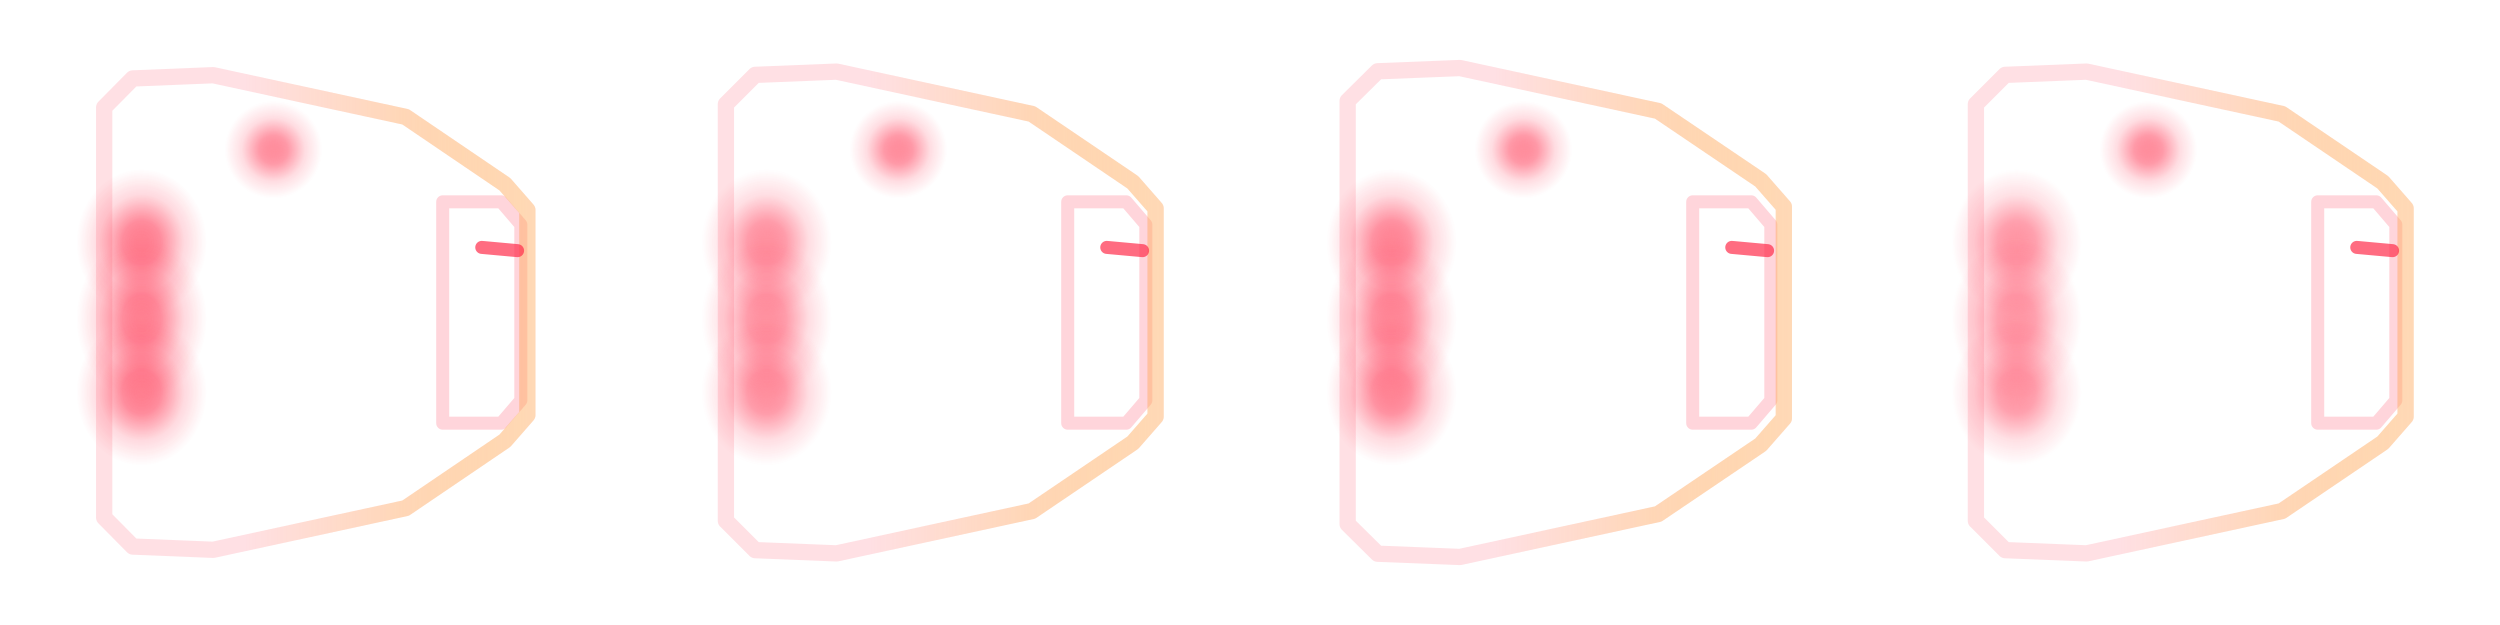
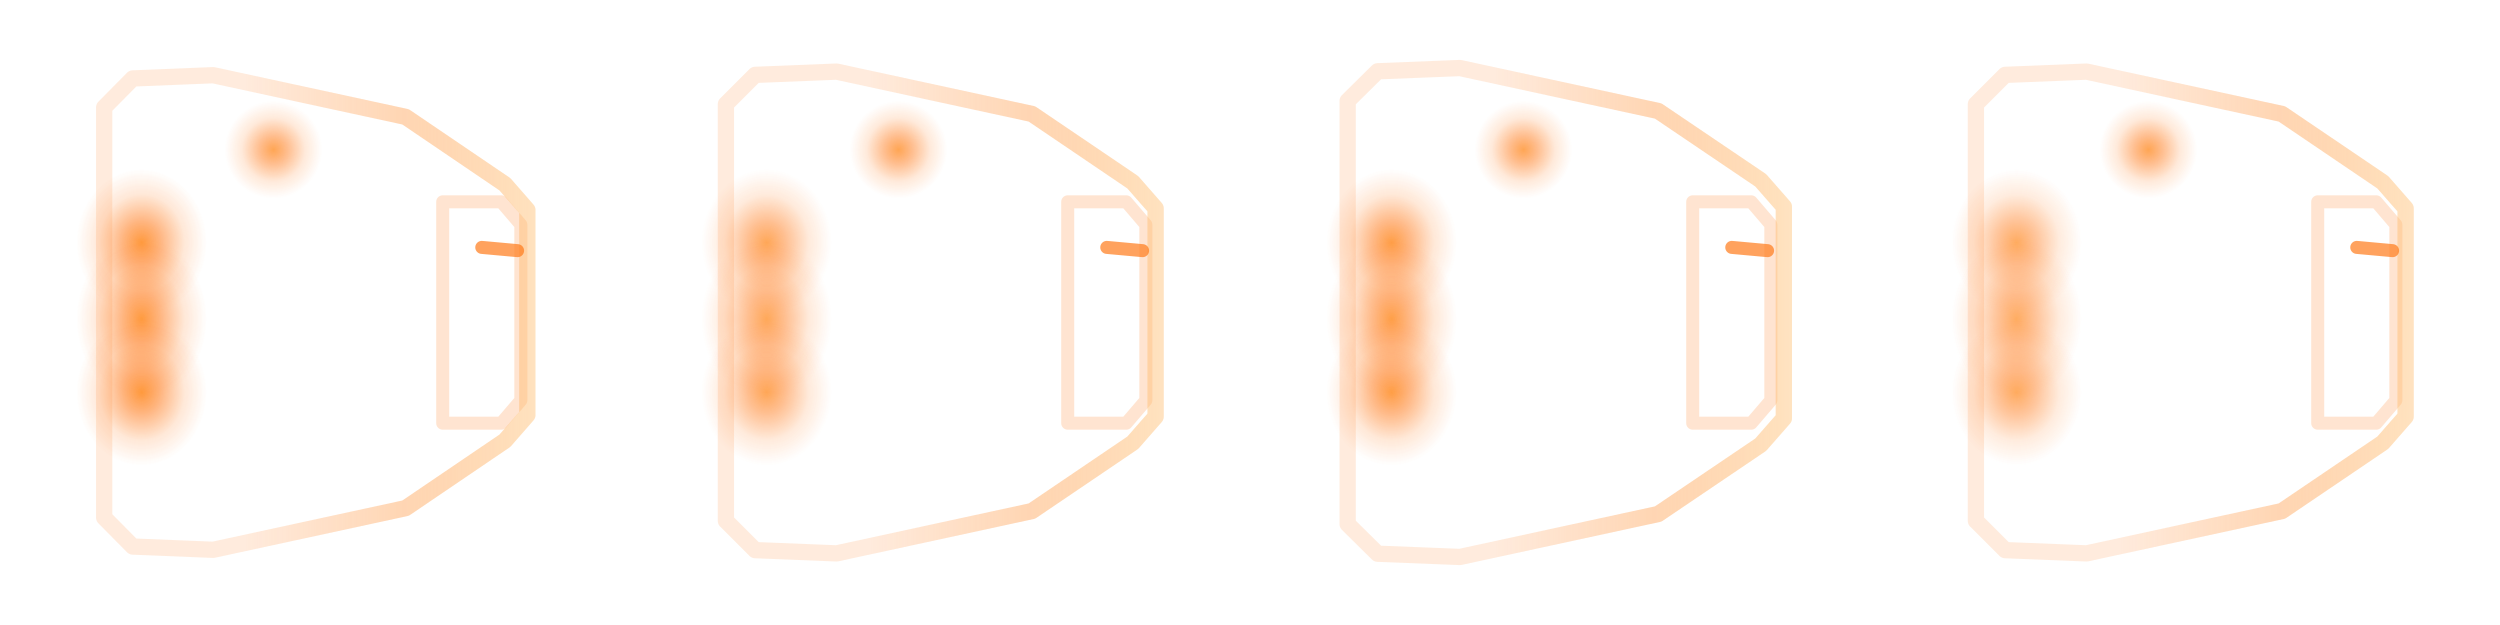
<svg xmlns="http://www.w3.org/2000/svg" width="768" height="192" viewBox="0 0 768 192">
  <defs>
+     <linearGradient id="g_p_a" x1="0.2" y1="0" x2="0.8" y2="1">
+       <stop offset="0" stop-color="#2B343B" />
+       <stop offset="1" stop-color="#222B38" />
+     </linearGradient>
+     <linearGradient id="g_p_b" x1="0.2" y1="0" x2="0.8" y2="1">
+       <stop offset="0" stop-color="#222B38" />
+       <stop offset="1" stop-color="#151B24" />
+     </linearGradient>
+     <linearGradient id="g_p_c" x1="0.2" y1="0" x2="0.8" y2="1">
+       <stop offset="0" stop-color="#151B24" />
+       <stop offset="1" stop-color="#080B10" />
+     </linearGradient>
    <radialGradient id="g_hull" cx="0.5" cy="0.45" r="0.7">
-       <stop offset="0" stop-color="#2A0A10" />
-       <stop offset="0.6" stop-color="#1B080D" />
-       <stop offset="1" stop-color="#12060A" />
+       <stop offset="0" stop-color="#222B38" />
+       <stop offset="0.55" stop-color="#151B24" />
+       <stop offset="1" stop-color="#080B10" />
    </radialGradient>
-     <radialGradient id="g_plate" cx="0.5" cy="0.45" r="0.65">
-       <stop offset="0" stop-color="#4A1220" />
-       <stop offset="0.7" stop-color="#2A0A10" />
-       <stop offset="1" stop-color="#1B080D" />
+     <radialGradient id="g_shadow" cx="0.5" cy="0.5" r="0.5">
+       <stop offset="0" stop-color="#080B10" stop-opacity="0.85" />
+       <stop offset="0.6" stop-color="#080B10" stop-opacity="0.5" />
+       <stop offset="1" stop-color="#080B10" stop-opacity="0" />
    </radialGradient>
-     <radialGradient id="g_plate_hi" cx="0.5" cy="0.45" r="0.6">
-       <stop offset="0" stop-color="#7A1E30" />
-       <stop offset="0.6" stop-color="#4A1220" />
-       <stop offset="1" stop-color="#2A0A10" />
-     </radialGradient>
-     <linearGradient id="g_dark" x1="0" y1="0" x2="1" y2="1">
-       <stop offset="0" stop-color="#2A0A10" />
-       <stop offset="1" stop-color="#12060A" />
-     </linearGradient>
-     <radialGradient id="g_shadow" cx="0.5" cy="0.5" r="0.5">
-       <stop offset="0" stop-color="#12060A" stop-opacity="0.85" />
-       <stop offset="0.6" stop-color="#12060A" stop-opacity="0.5" />
-       <stop offset="1" stop-color="#12060A" stop-opacity="0" />
-     </radialGradient>
-     <radialGradient id="g_halo_red" cx="0.5" cy="0.5" r="0.5">
-       <stop offset="0" stop-color="#FF6B7E" stop-opacity="0.95" />
-       <stop offset="0.3" stop-color="#FF2D4B" stop-opacity="0.6" />
-       <stop offset="0.65" stop-color="#FF2D4B" stop-opacity="0.2" />
-       <stop offset="1" stop-color="#FF2D4B" stop-opacity="0" />
-     </radialGradient>
-     <radialGradient id="g_halo_mag" cx="0.5" cy="0.5" r="0.5">
-       <stop offset="0" stop-color="#FF9AE8" stop-opacity="0.95" />
-       <stop offset="0.3" stop-color="#FF4FD8" stop-opacity="0.6" />
-       <stop offset="0.65" stop-color="#FF4FD8" stop-opacity="0.2" />
-       <stop offset="1" stop-color="#FF4FD8" stop-opacity="0" />
-     </radialGradient>
-     <radialGradient id="g_halo_amb" cx="0.5" cy="0.5" r="0.5">
-       <stop offset="0" stop-color="#FFD27A" stop-opacity="0.7" />
-       <stop offset="0.4" stop-color="#FFB000" stop-opacity="0.4" />
-       <stop offset="1" stop-color="#FFB000" stop-opacity="0" />
-     </radialGradient>
-     <radialGradient id="g_lens" cx="0.5" cy="0.5" r="0.5">
-       <stop offset="0" stop-color="#FFE0F8" />
-       <stop offset="0.35" stop-color="#FF9AE8" />
-       <stop offset="0.7" stop-color="#FF4FD8" />
-       <stop offset="1" stop-color="#8A1F78" />
+     <radialGradient id="g_halo" cx="0.5" cy="0.5" r="0.5">
+       <stop offset="0" stop-color="#FF8A1F" stop-opacity="0.95" />
+       <stop offset="0.3" stop-color="#FF7A1A" stop-opacity="0.6" />
+       <stop offset="0.65" stop-color="#FF7A1A" stop-opacity="0.2" />
+       <stop offset="1" stop-color="#FF7A1A" stop-opacity="0" />
    </radialGradient>
    <radialGradient id="g_vent" cx="0.5" cy="0.5" r="0.5">
-       <stop offset="0" stop-color="#FFC2CC" />
-       <stop offset="0.5" stop-color="#FF6B7E" />
-       <stop offset="1" stop-color="#FF2D4B" />
+       <stop offset="0" stop-color="#FFE3A3" />
+       <stop offset="0.5" stop-color="#FF8A1F" />
+       <stop offset="1" stop-color="#FF7A1A" />
    </radialGradient>
    <linearGradient id="g_rim" gradientUnits="userSpaceOnUse" x1="75" y1="0" x2="173" y2="0">
+       <stop offset="0" stop-color="#FF8A1F" stop-opacity="0" />
+       <stop offset="0.5" stop-color="#FF8A1F" stop-opacity="0.55" />
+       <stop offset="1" stop-color="#FFE3A3" />
+     </linearGradient>
+     <linearGradient id="g_amb" gradientUnits="userSpaceOnUse" x1="75" y1="0" x2="173" y2="0">
      <stop offset="0" stop-color="#FFB000" stop-opacity="0" />
-       <stop offset="0.5" stop-color="#FFB000" stop-opacity="0.5" />
-       <stop offset="1" stop-color="#FFD27A" />
+       <stop offset="0.6" stop-color="#FFB000" stop-opacity="0.35" />
+       <stop offset="1" stop-color="#FFD27A" stop-opacity="0.95" />
    </linearGradient>
    <linearGradient id="g_piston" x1="0" y1="0" x2="0" y2="1">
-       <stop offset="0" stop-color="#7A1E30" />
-       <stop offset="0.3" stop-color="#4A1220" />
-       <stop offset="0.7" stop-color="#2A0A10" />
-       <stop offset="1" stop-color="#12060A" />
+       <stop offset="0" stop-color="#2B343B" />
+       <stop offset="0.3" stop-color="#222B38" />
+       <stop offset="0.7" stop-color="#151B24" />
+       <stop offset="1" stop-color="#080B10" />
    </linearGradient>
    <radialGradient id="g_hatch" cx="0.5" cy="0.5" r="0.5">
-       <stop offset="0" stop-color="#7A1E30" />
-       <stop offset="0.5" stop-color="#4A1220" />
-       <stop offset="1" stop-color="#2A0A10" />
+       <stop offset="0" stop-color="#2B343B" />
+       <stop offset="0.5" stop-color="#222B38" />
+       <stop offset="1" stop-color="#151B24" />
    </radialGradient>
  </defs>
  <g id="slot.frame_0" transform="translate(0,0)">
    <g id="layer.emissive.frame_0">
-       <ellipse cx="43.5" cy="74.5" rx="20" ry="22.5" fill="url(#g_halo_red)" opacity="0.90" />
-       <ellipse cx="43.5" cy="98" rx="20" ry="25" fill="url(#g_halo_red)" opacity="0.90" />
-       <ellipse cx="43.5" cy="120.5" rx="20" ry="22.5" fill="url(#g_halo_red)" opacity="0.90" />
-       <circle cx="84" cy="46" r="15" fill="url(#g_halo_red)" opacity="0.80" />
-       <polygon points="160,69 154,62 136,62 136,130 154,130 160,123" fill="none" stroke="#FF2D4B" stroke-width="4" stroke-linejoin="round" opacity="0.20" />
-       <polygon points="162,64.5 155.1,56.6 124.6,35.9 65.5,23.1 40.8,24.1 32,33 32,159 40.8,167.9 65.5,168.9 124.6,156.1 155.1,135.4 162,127.5" fill="none" stroke="#FF2D4B" stroke-width="5" stroke-linejoin="round" opacity="0.15" />
+       <ellipse cx="43.5" cy="74.5" rx="20" ry="22.5" fill="url(#g_halo)" opacity="0.90" />
+       <ellipse cx="43.5" cy="98" rx="20" ry="25" fill="url(#g_halo)" opacity="0.90" />
+       <ellipse cx="43.5" cy="120.5" rx="20" ry="22.5" fill="url(#g_halo)" opacity="0.90" />
+       <circle cx="84" cy="46" r="15" fill="url(#g_halo)" opacity="0.80" />
+       <polygon points="160,69 154,62 136,62 136,130 154,130 160,123" fill="none" stroke="#FF7A1A" stroke-width="4" stroke-linejoin="round" opacity="0.20" />
+       <polygon points="162,64.5 155.1,56.6 124.6,35.9 65.5,23.1 40.8,24.1 32,33 32,159 40.8,167.9 65.5,168.9 124.6,156.1 155.1,135.4 162,127.5" fill="none" stroke="#FF7A1A" stroke-width="5" stroke-linejoin="round" opacity="0.15" />
      <polygon points="162,64.5 155.1,56.6 124.6,35.9 65.5,23.1 40.8,24.1 32,33 32,159 40.8,167.9 65.5,168.9 124.6,156.1 155.1,135.4 162,127.5" fill="none" stroke="url(#g_rim)" stroke-width="5" stroke-linejoin="round" opacity="0.40" />
-       <polyline points="148,76 159,77" fill="none" stroke="#FF2D4B" stroke-width="4" stroke-linejoin="round" stroke-linecap="round" opacity="0.70" />
+       <polyline points="148,76 159,77" fill="none" stroke="#FF7A1A" stroke-width="4" stroke-linejoin="round" stroke-linecap="round" opacity="0.70" />
    </g>
  </g>
  <g id="slot.frame_1" transform="translate(192,0)">
    <g id="layer.emissive.frame_1">
-       <ellipse cx="43.5" cy="74.5" rx="20" ry="22.5" fill="url(#g_halo_red)" opacity="0.78" />
-       <ellipse cx="43.5" cy="98" rx="20" ry="25" fill="url(#g_halo_red)" opacity="0.78" />
-       <ellipse cx="43.5" cy="120.5" rx="20" ry="22.5" fill="url(#g_halo_red)" opacity="0.78" />
-       <circle cx="84" cy="46" r="15" fill="url(#g_halo_red)" opacity="0.80" />
-       <polygon points="160,69 154,62 136,62 136,130 154,130 160,123" fill="none" stroke="#FF2D4B" stroke-width="4" stroke-linejoin="round" opacity="0.20" />
-       <polygon points="163,64 156,56 125,35 65,22 40,23 31,32 31,160 40,169 65,170 125,157 156,136 163,128" fill="none" stroke="#FF2D4B" stroke-width="5" stroke-linejoin="round" opacity="0.15" />
+       <ellipse cx="43.5" cy="74.5" rx="20" ry="22.5" fill="url(#g_halo)" opacity="0.78" />
+       <ellipse cx="43.5" cy="98" rx="20" ry="25" fill="url(#g_halo)" opacity="0.78" />
+       <ellipse cx="43.5" cy="120.5" rx="20" ry="22.5" fill="url(#g_halo)" opacity="0.78" />
+       <circle cx="84" cy="46" r="15" fill="url(#g_halo)" opacity="0.80" />
+       <polygon points="160,69 154,62 136,62 136,130 154,130 160,123" fill="none" stroke="#FF7A1A" stroke-width="4" stroke-linejoin="round" opacity="0.20" />
+       <polygon points="163,64 156,56 125,35 65,22 40,23 31,32 31,160 40,169 65,170 125,157 156,136 163,128" fill="none" stroke="#FF7A1A" stroke-width="5" stroke-linejoin="round" opacity="0.15" />
      <polygon points="163,64 156,56 125,35 65,22 40,23 31,32 31,160 40,169 65,170 125,157 156,136 163,128" fill="none" stroke="url(#g_rim)" stroke-width="5" stroke-linejoin="round" opacity="0.40" />
-       <polyline points="148,76 159,77" fill="none" stroke="#FF2D4B" stroke-width="4" stroke-linejoin="round" stroke-linecap="round" opacity="0.70" />
+       <polyline points="148,76 159,77" fill="none" stroke="#FF7A1A" stroke-width="4" stroke-linejoin="round" stroke-linecap="round" opacity="0.70" />
    </g>
  </g>
  <g id="slot.frame_2" transform="translate(384,0)">
    <g id="layer.emissive.frame_2">
-       <ellipse cx="43.5" cy="74.5" rx="20" ry="22.5" fill="url(#g_halo_red)" opacity="0.86" />
-       <ellipse cx="43.5" cy="98" rx="20" ry="25" fill="url(#g_halo_red)" opacity="0.86" />
-       <ellipse cx="43.5" cy="120.5" rx="20" ry="22.5" fill="url(#g_halo_red)" opacity="0.86" />
-       <circle cx="84" cy="46" r="15" fill="url(#g_halo_red)" opacity="0.80" />
-       <polygon points="160,69 154,62 136,62 136,130 154,130 160,123" fill="none" stroke="#FF2D4B" stroke-width="4" stroke-linejoin="round" opacity="0.20" />
-       <polygon points="164,63.5 156.9,55.4 125.4,34.1 64.5,20.9 39.2,21.9 30,31 30,161 39.2,170.1 64.5,171.1 125.4,157.9 156.9,136.6 164,128.5" fill="none" stroke="#FF2D4B" stroke-width="5" stroke-linejoin="round" opacity="0.15" />
+       <ellipse cx="43.5" cy="74.5" rx="20" ry="22.5" fill="url(#g_halo)" opacity="0.86" />
+       <ellipse cx="43.5" cy="98" rx="20" ry="25" fill="url(#g_halo)" opacity="0.86" />
+       <ellipse cx="43.5" cy="120.5" rx="20" ry="22.5" fill="url(#g_halo)" opacity="0.86" />
+       <circle cx="84" cy="46" r="15" fill="url(#g_halo)" opacity="0.80" />
+       <polygon points="160,69 154,62 136,62 136,130 154,130 160,123" fill="none" stroke="#FF7A1A" stroke-width="4" stroke-linejoin="round" opacity="0.20" />
+       <polygon points="164,63.5 156.9,55.4 125.4,34.1 64.5,20.9 39.2,21.9 30,31 30,161 39.2,170.1 64.5,171.1 125.4,157.9 156.9,136.6 164,128.5" fill="none" stroke="#FF7A1A" stroke-width="5" stroke-linejoin="round" opacity="0.15" />
      <polygon points="164,63.5 156.9,55.4 125.4,34.1 64.5,20.9 39.2,21.9 30,31 30,161 39.2,170.1 64.5,171.1 125.4,157.9 156.9,136.6 164,128.5" fill="none" stroke="url(#g_rim)" stroke-width="5" stroke-linejoin="round" opacity="0.40" />
-       <polyline points="148,76 159,77" fill="none" stroke="#FF2D4B" stroke-width="4" stroke-linejoin="round" stroke-linecap="round" opacity="0.70" />
+       <polyline points="148,76 159,77" fill="none" stroke="#FF7A1A" stroke-width="4" stroke-linejoin="round" stroke-linecap="round" opacity="0.70" />
    </g>
  </g>
  <g id="slot.frame_3" transform="translate(576,0)">
    <g id="layer.emissive.frame_3">
-       <ellipse cx="43.5" cy="74.5" rx="20" ry="22.5" fill="url(#g_halo_red)" opacity="0.74" />
-       <ellipse cx="43.5" cy="98" rx="20" ry="25" fill="url(#g_halo_red)" opacity="0.74" />
-       <ellipse cx="43.5" cy="120.5" rx="20" ry="22.5" fill="url(#g_halo_red)" opacity="0.74" />
-       <circle cx="84" cy="46" r="15" fill="url(#g_halo_red)" opacity="0.80" />
-       <polygon points="160,69 154,62 136,62 136,130 154,130 160,123" fill="none" stroke="#FF2D4B" stroke-width="4" stroke-linejoin="round" opacity="0.20" />
-       <polygon points="163,64 156,56 125,35 65,22 40,23 31,32 31,160 40,169 65,170 125,157 156,136 163,128" fill="none" stroke="#FF2D4B" stroke-width="5" stroke-linejoin="round" opacity="0.15" />
+       <ellipse cx="43.5" cy="74.5" rx="20" ry="22.5" fill="url(#g_halo)" opacity="0.74" />
+       <ellipse cx="43.5" cy="98" rx="20" ry="25" fill="url(#g_halo)" opacity="0.74" />
+       <ellipse cx="43.5" cy="120.5" rx="20" ry="22.5" fill="url(#g_halo)" opacity="0.74" />
+       <circle cx="84" cy="46" r="15" fill="url(#g_halo)" opacity="0.80" />
+       <polygon points="160,69 154,62 136,62 136,130 154,130 160,123" fill="none" stroke="#FF7A1A" stroke-width="4" stroke-linejoin="round" opacity="0.20" />
+       <polygon points="163,64 156,56 125,35 65,22 40,23 31,32 31,160 40,169 65,170 125,157 156,136 163,128" fill="none" stroke="#FF7A1A" stroke-width="5" stroke-linejoin="round" opacity="0.15" />
      <polygon points="163,64 156,56 125,35 65,22 40,23 31,32 31,160 40,169 65,170 125,157 156,136 163,128" fill="none" stroke="url(#g_rim)" stroke-width="5" stroke-linejoin="round" opacity="0.40" />
-       <polyline points="148,76 159,77" fill="none" stroke="#FF2D4B" stroke-width="4" stroke-linejoin="round" stroke-linecap="round" opacity="0.70" />
+       <polyline points="148,76 159,77" fill="none" stroke="#FF7A1A" stroke-width="4" stroke-linejoin="round" stroke-linecap="round" opacity="0.70" />
    </g>
  </g>
</svg>
